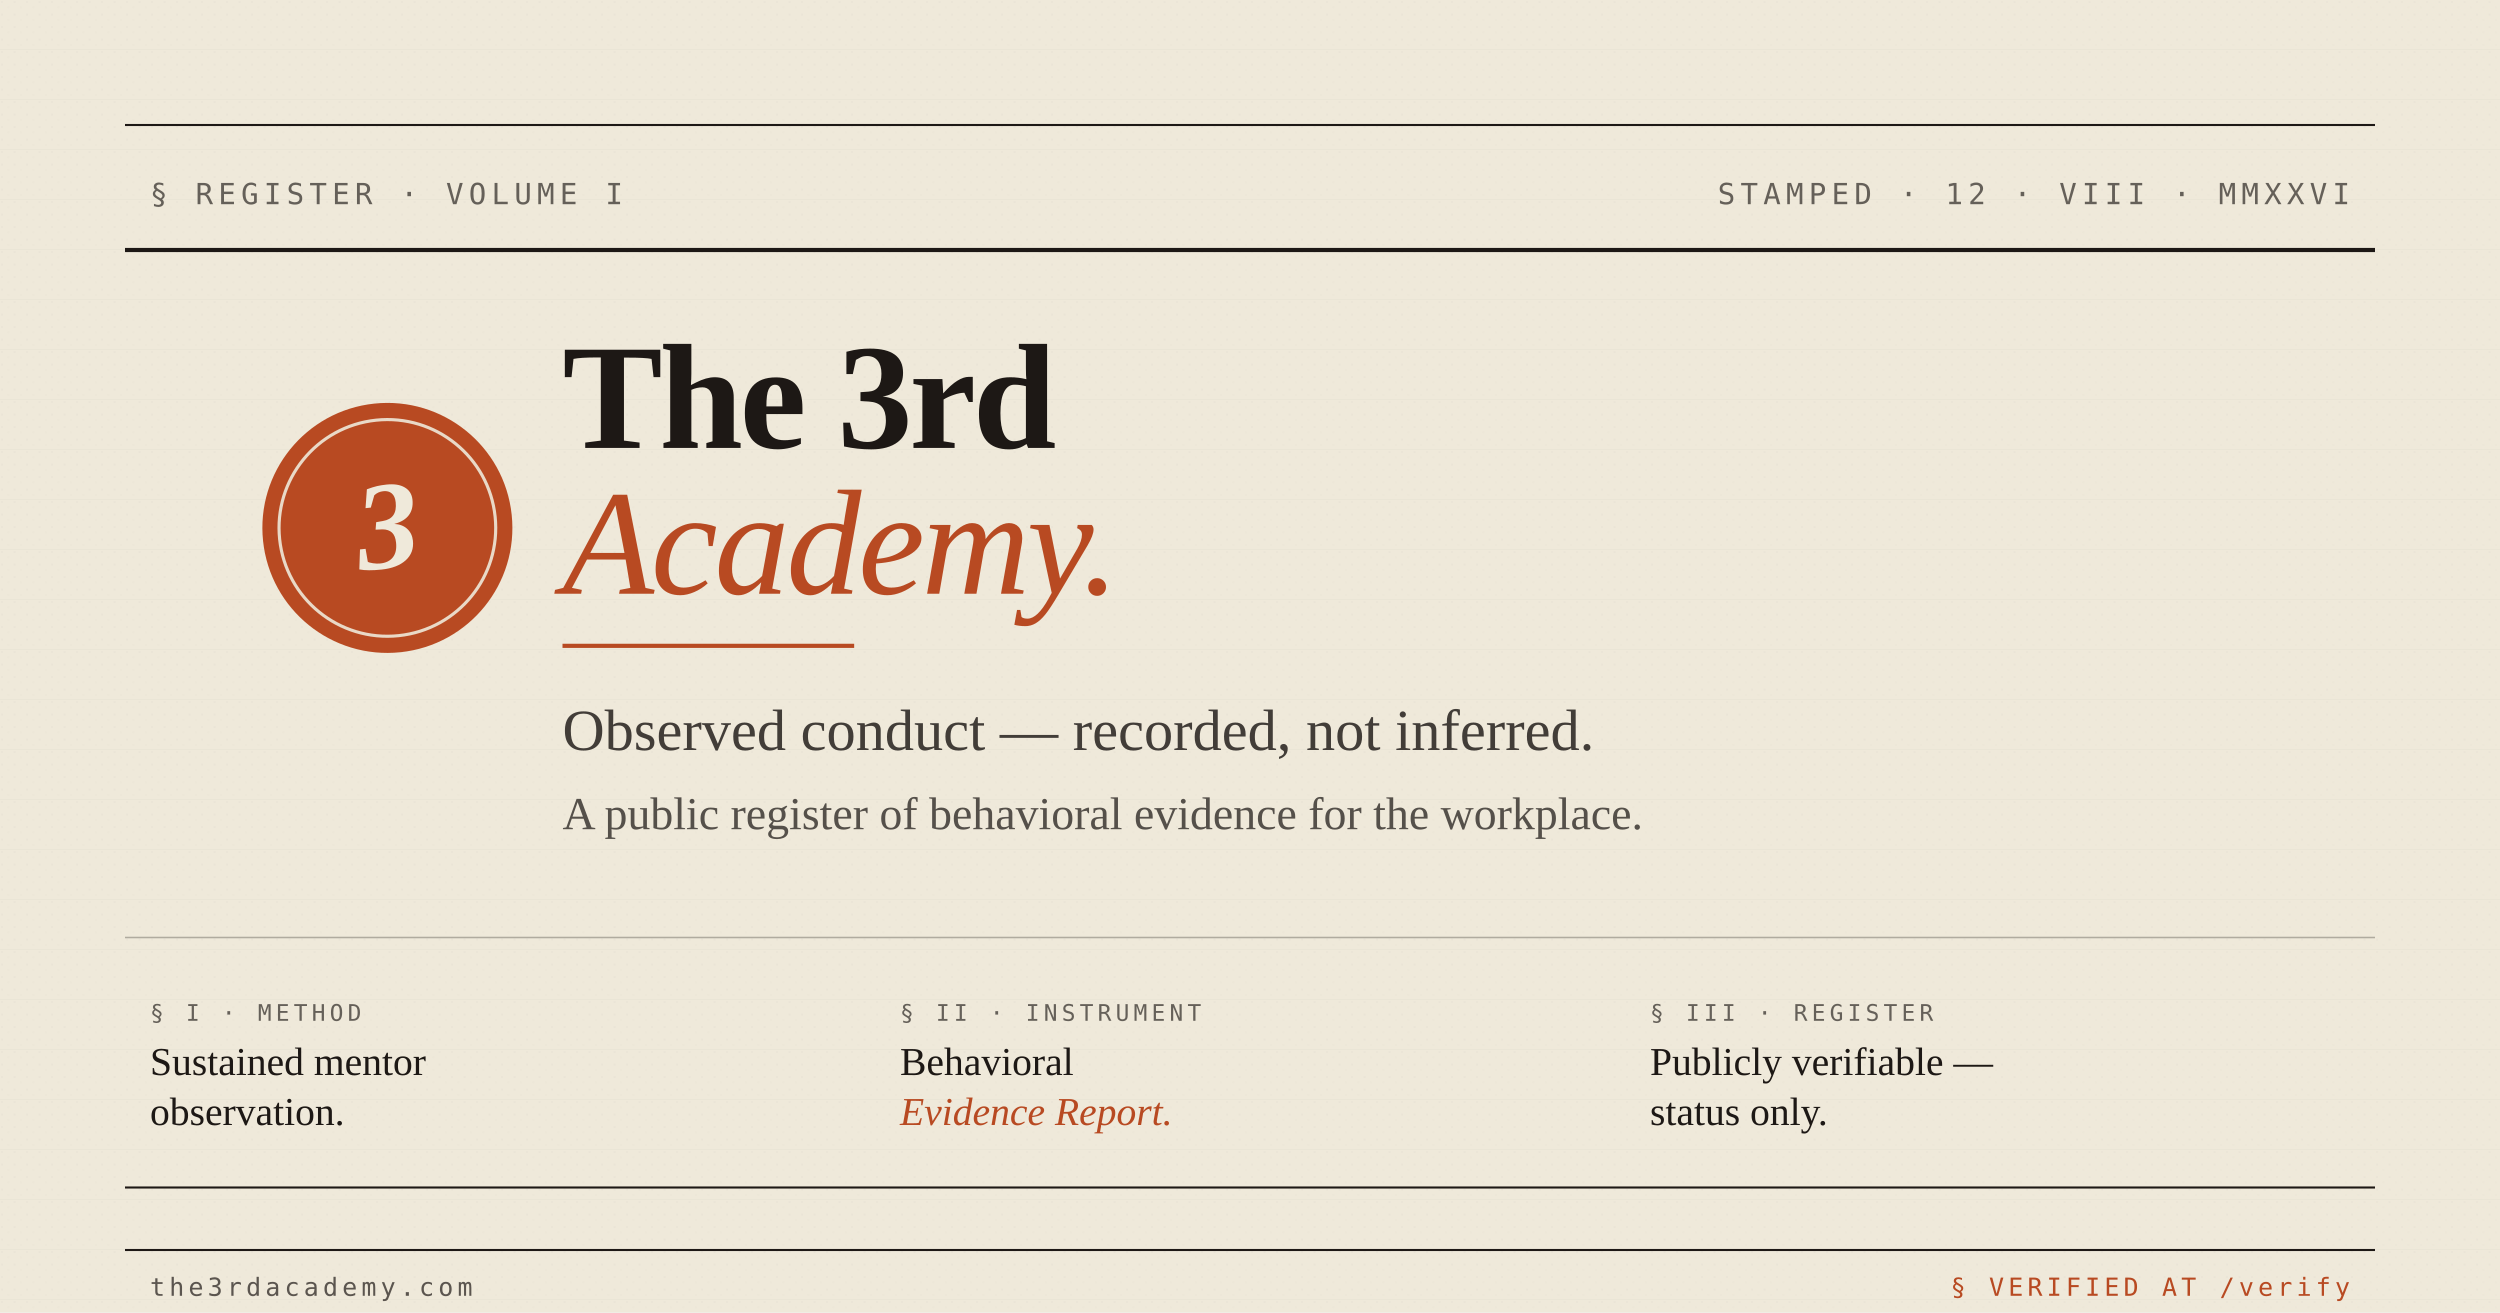
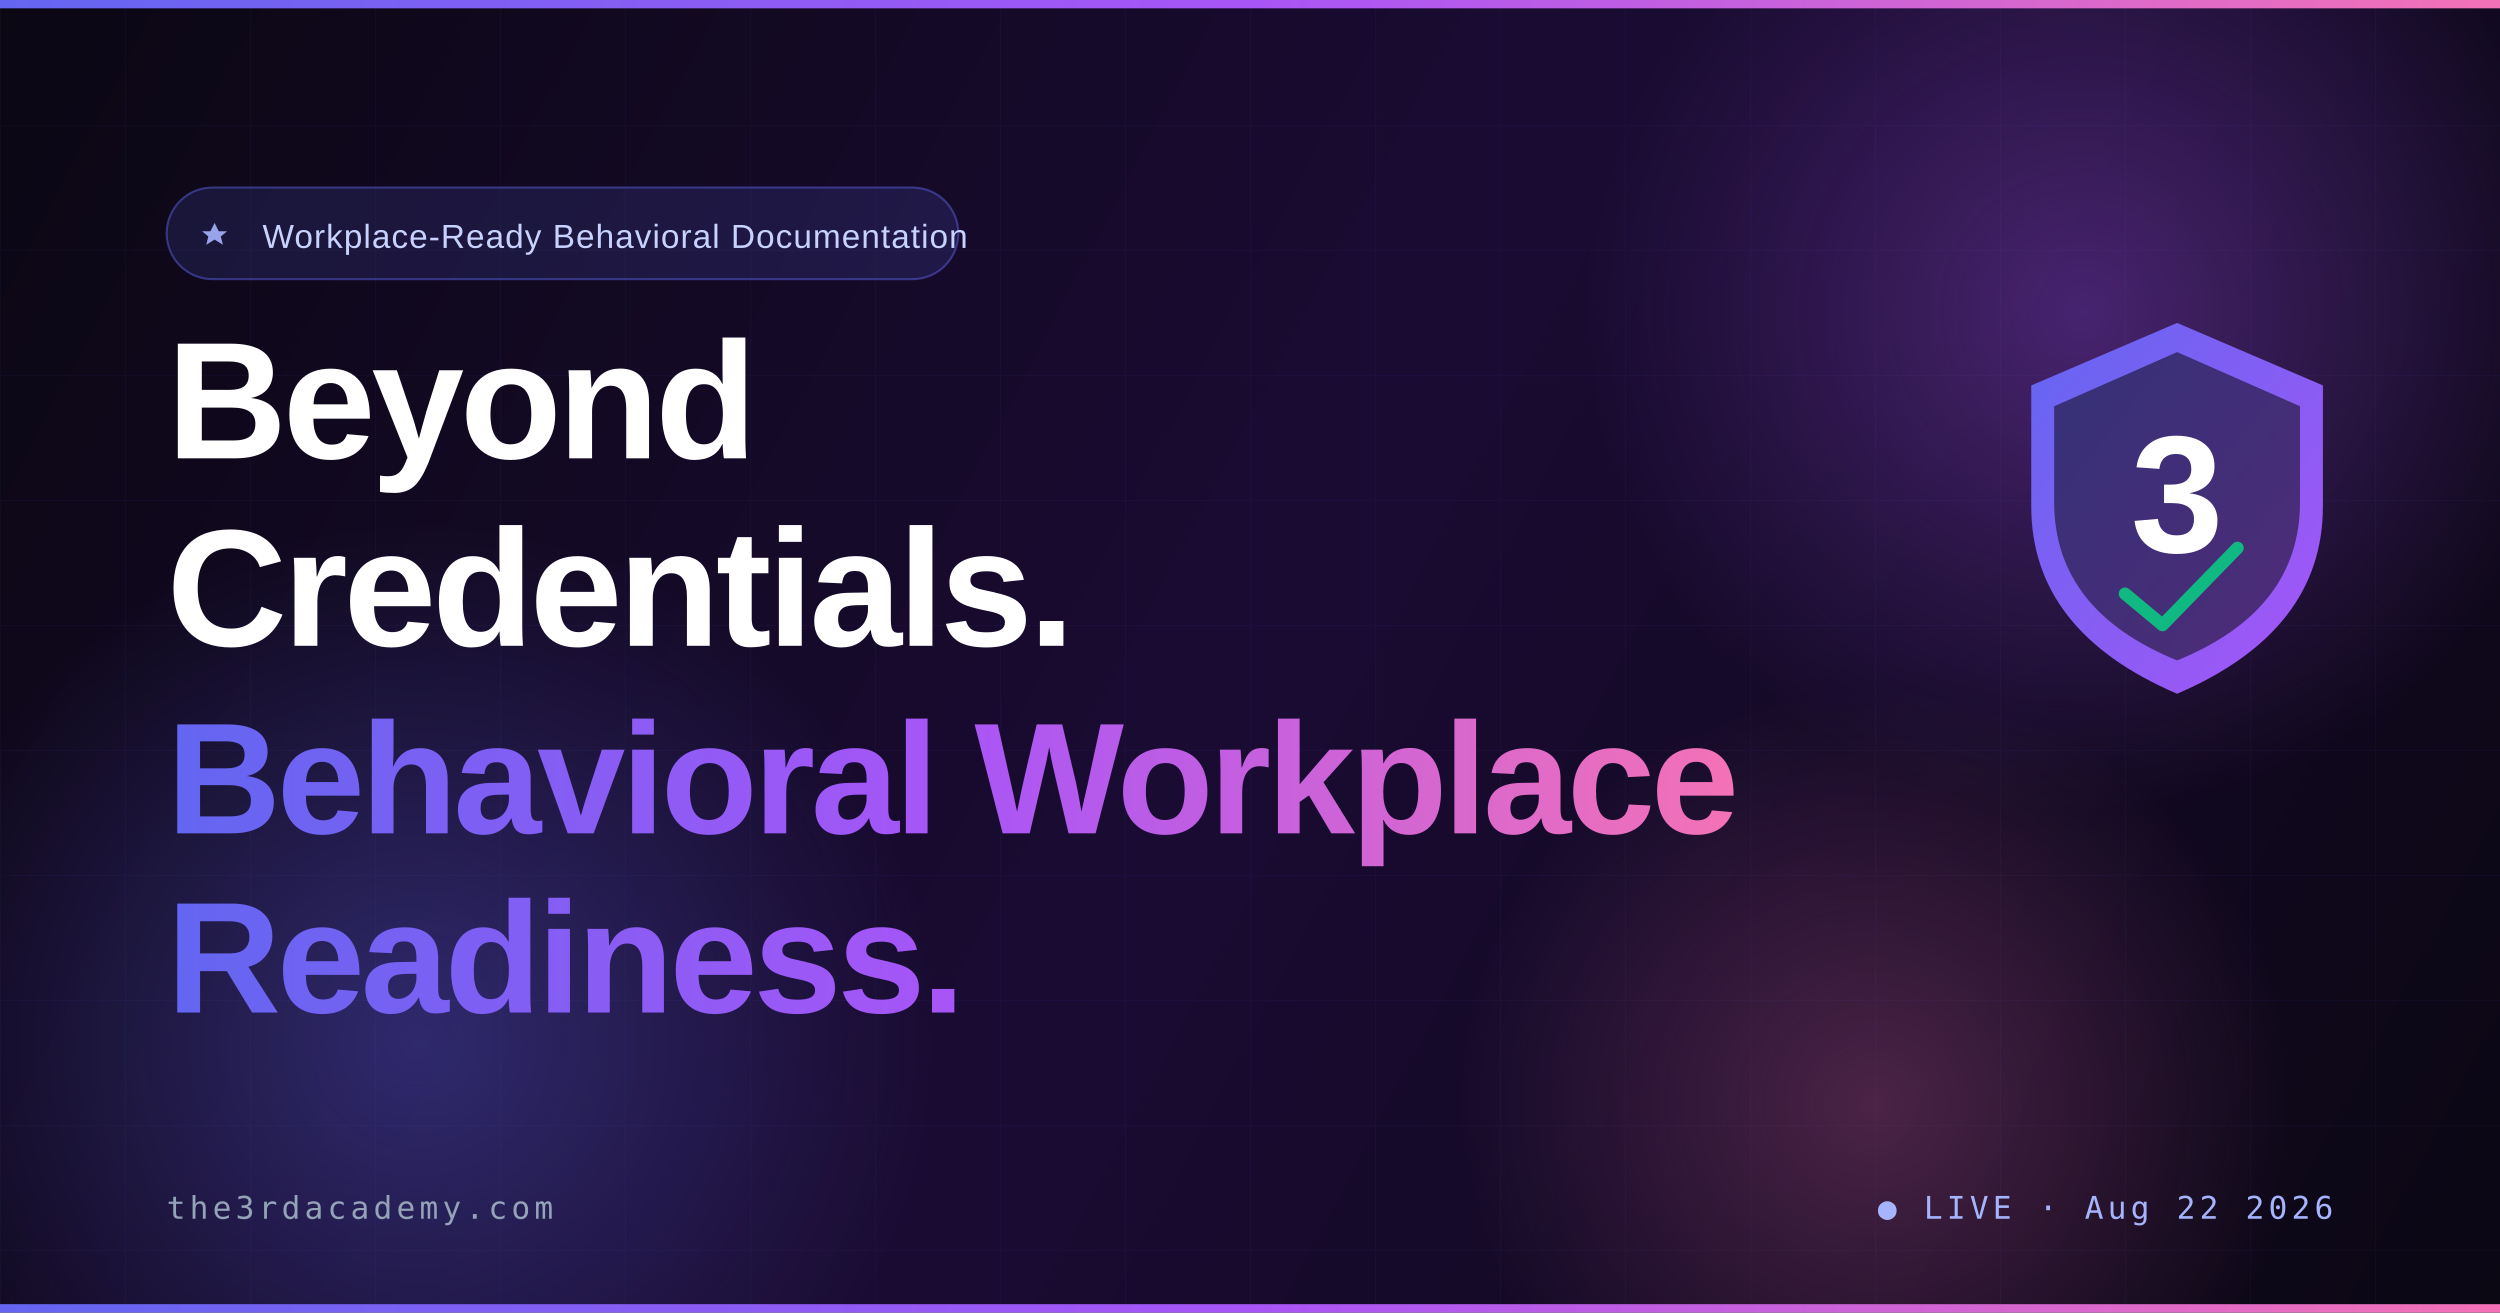
<svg xmlns="http://www.w3.org/2000/svg" width="1200" height="630" viewBox="0 0 1200 630" fill="none">
  <defs>
-     <pattern id="grain" x="0" y="0" width="6" height="6" patternUnits="userSpaceOnUse">
-       <rect width="6" height="6" fill="#EFE9DA" />
-       <circle cx="1" cy="1" r="0.35" fill="#1D1815" fill-opacity="0.05" />
-       <circle cx="4" cy="3.5" r="0.28" fill="#1D1815" fill-opacity="0.04" />
-     </pattern>
-     <pattern id="rule" x="0" y="0" width="1200" height="24" patternUnits="userSpaceOnUse">
-       <rect width="1200" height="24" fill="none" />
-       <line x1="0" y1="24" x2="1200" y2="24" stroke="#1D1815" stroke-opacity="0.05" stroke-width="0.5" />
+     <linearGradient id="bg" x1="0" y1="0" x2="1200" y2="630" gradientUnits="userSpaceOnUse">
+       <stop offset="0%" stop-color="#0B0713" />
+       <stop offset="50%" stop-color="#1A0B33" />
+       <stop offset="100%" stop-color="#0B0713" />
+     </linearGradient>
+     <linearGradient id="text-accent" x1="0" y1="0" x2="1" y2="0">
+       <stop offset="0%" stop-color="#6366F1" />
+       <stop offset="50%" stop-color="#A855F7" />
+       <stop offset="100%" stop-color="#F472B6" />
+     </linearGradient>
+     <linearGradient id="shield" x1="0" y1="0" x2="1" y2="1">
+       <stop offset="0%" stop-color="#6366F1" />
+       <stop offset="100%" stop-color="#A855F7" />
+     </linearGradient>
+     <radialGradient id="blob-indigo" cx="200" cy="500" r="250" gradientUnits="userSpaceOnUse">
+       <stop offset="0%" stop-color="#6366F1" stop-opacity="0.35" />
+       <stop offset="100%" stop-color="#6366F1" stop-opacity="0" />
+     </radialGradient>
+     <radialGradient id="blob-purple" cx="1000" cy="150" r="240" gradientUnits="userSpaceOnUse">
+       <stop offset="0%" stop-color="#A855F7" stop-opacity="0.35" />
+       <stop offset="100%" stop-color="#A855F7" stop-opacity="0" />
+     </radialGradient>
+     <radialGradient id="blob-pink" cx="900" cy="530" r="200" gradientUnits="userSpaceOnUse">
+       <stop offset="0%" stop-color="#F472B6" stop-opacity="0.25" />
+       <stop offset="100%" stop-color="#F472B6" stop-opacity="0" />
+     </radialGradient>
+     <pattern id="grid" width="60" height="60" patternUnits="userSpaceOnUse">
+       <path d="M60 0 L0 0 0 60" fill="none" stroke="#6366F1" stroke-opacity="0.05" stroke-width="1" />
    </pattern>
  </defs>
-   <rect width="1200" height="630" fill="url(#grain)" />
-   <rect width="1200" height="630" fill="url(#rule)" />
-   <line x1="60" y1="60" x2="1140" y2="60" stroke="#1D1815" stroke-width="1" />
-   <line x1="60" y1="570" x2="1140" y2="570" stroke="#1D1815" stroke-width="1" />
-   <text x="72" y="98" font-family="'JetBrains Mono', 'Menlo', 'Consolas', monospace" font-size="14" font-weight="500" fill="#1D1815" fill-opacity="0.65" letter-spacing="2.5" text-transform="uppercase">§ REGISTER · VOLUME I</text>
-   <text x="1128" y="98" font-family="'JetBrains Mono', 'Menlo', 'Consolas', monospace" font-size="14" font-weight="500" fill="#1D1815" fill-opacity="0.65" letter-spacing="2.5" text-anchor="end">STAMPED · 12 · VIII · MMXXVI</text>
-   <line x1="60" y1="120" x2="1140" y2="120" stroke="#1D1815" stroke-width="2" />
-   <g transform="translate(120, 200) rotate(-6)">
-     <circle cx="60" cy="60" r="60" fill="#B84A22" />
-     <circle cx="60" cy="60" r="52" fill="none" stroke="#EFE9DA" stroke-width="1.5" stroke-opacity="0.9" />
-     <text x="60" y="79" font-family="Georgia, 'Times New Roman', serif" font-size="60" font-weight="700" font-style="italic" fill="#EFE9DA" text-anchor="middle">3</text>
-   </g>
-   <text x="270" y="215" font-family="Georgia, 'Times New Roman', serif" font-size="72" font-weight="600" fill="#1D1815" letter-spacing="-1.5">The 3rd</text>
-   <text x="270" y="285" font-family="Georgia, 'Times New Roman', serif" font-size="72" font-weight="500" font-style="italic" fill="#B84A22" letter-spacing="-1.5">Academy.</text>
-   <line x1="270" y1="310" x2="410" y2="310" stroke="#B84A22" stroke-width="2" />
-   <text x="270" y="360" font-family="Georgia, 'Times New Roman', serif" font-size="28" font-weight="400" fill="#1D1815" fill-opacity="0.82">
-     Observed conduct — recorded, not inferred.
-   </text>
-   <text x="270" y="398" font-family="Georgia, 'Times New Roman', serif" font-size="22" font-weight="400" fill="#55504A">
-     A public register of behavioral evidence for the workplace.
-   </text>
-   <line x1="60" y1="450" x2="1140" y2="450" stroke="#1D1815" stroke-opacity="0.3" stroke-width="0.75" />
-   <g transform="translate(72, 490)">
-     <text font-family="'JetBrains Mono', 'Menlo', 'Consolas', monospace" font-size="11" font-weight="500" fill="#1D1815" fill-opacity="0.65" letter-spacing="2">§ I · METHOD</text>
-     <text y="26" font-family="Georgia, 'Times New Roman', serif" font-size="19" fill="#1D1815">
-       Sustained mentor
-     </text>
-     <text y="50" font-family="Georgia, 'Times New Roman', serif" font-size="19" fill="#1D1815">
-       observation.
+   <rect width="1200" height="630" fill="url(#bg)" />
+   <rect width="1200" height="630" fill="url(#grid)" />
+   <rect width="1200" height="630" fill="url(#blob-indigo)" />
+   <rect width="1200" height="630" fill="url(#blob-purple)" />
+   <rect width="1200" height="630" fill="url(#blob-pink)" />
+   <rect x="0" y="0" width="1200" height="4" fill="url(#text-accent)" />
+   <g transform="translate(80, 90)">
+     <rect x="0" y="0" width="380" height="44" rx="22" fill="#6366F1" fill-opacity="0.15" stroke="#6366F1" stroke-opacity="0.45" stroke-width="1" />
+     <path d="M22 22 L26 14 L30 22 L38 22 L32 27 L34 35 L26 30 L18 35 L20 27 L14 22 Z" fill="#A5B4FC" fill-opacity="0.9" transform="scale(0.5) translate(20 20)" />
+     <text x="46" y="29" font-family="Poppins, 'Helvetica Neue', Arial, sans-serif" font-size="16" font-weight="500" fill="#C7D2FE" letter-spacing="0.5">
+       Workplace-Ready Behavioral Documentation
    </text>
  </g>
-   <g transform="translate(432, 490)">
-     <text font-family="'JetBrains Mono', 'Menlo', 'Consolas', monospace" font-size="11" font-weight="500" fill="#1D1815" fill-opacity="0.65" letter-spacing="2">§ II · INSTRUMENT</text>
-     <text y="26" font-family="Georgia, 'Times New Roman', serif" font-size="19" fill="#1D1815">
-       Behavioral
+   <g transform="translate(970, 155)">
+     <path d="M75 0 L145 30 L145 88 Q145 148 75 178 Q5 148 5 88 L5 30 Z" fill="url(#shield)" />
+     <path d="M75 14 L134 40 L134 86 Q134 138 75 162 Q16 138 16 86 L16 40 Z" fill="#0B0713" opacity="0.55" />
+     <text x="75" y="110" font-family="Poppins, 'Helvetica Neue', Arial, sans-serif" font-size="80" font-weight="800" fill="#FFFFFF" text-anchor="middle">3</text>
+     <path d="M50 130 L68 145 L104 108" stroke="#10B981" stroke-width="6" fill="none" stroke-linecap="round" stroke-linejoin="round" />
+   </g>
+   <g transform="translate(80, 220)">
+     <text font-family="Poppins, 'Helvetica Neue', Arial, sans-serif" font-size="80" font-weight="800" fill="#FFFFFF" letter-spacing="-2">
+       <tspan x="0" y="0">Beyond</tspan>
+       <tspan x="0" y="90">Credentials.</tspan>
    </text>
-     <text y="50" font-family="Georgia, 'Times New Roman', serif" font-size="19" font-style="italic" fill="#B84A22">
-       Evidence Report.
+     <text font-family="Poppins, 'Helvetica Neue', Arial, sans-serif" font-size="76" font-weight="800" fill="url(#text-accent)" letter-spacing="-2">
+       <tspan x="0" y="180">Behavioral Workplace</tspan>
+       <tspan x="0" y="266">Readiness.</tspan>
    </text>
  </g>
-   <g transform="translate(792, 490)">
-     <text font-family="'JetBrains Mono', 'Menlo', 'Consolas', monospace" font-size="11" font-weight="500" fill="#1D1815" fill-opacity="0.65" letter-spacing="2">§ III · REGISTER</text>
-     <text y="26" font-family="Georgia, 'Times New Roman', serif" font-size="19" fill="#1D1815">
-       Publicly verifiable —
-     </text>
-     <text y="50" font-family="Georgia, 'Times New Roman', serif" font-size="19" fill="#1D1815">
-       status only.
+   <rect x="0" y="626" width="1200" height="4" fill="url(#text-accent)" />
+   <g transform="translate(80, 585)">
+     <text font-family="'JetBrains Mono', ui-monospace, monospace" font-size="15" font-weight="500" fill="#94A3B8" letter-spacing="2">
+       the3rdacademy.com
    </text>
  </g>
-   <line x1="60" y1="600" x2="1140" y2="600" stroke="#1D1815" stroke-width="1" />
-   <text x="72" y="622" font-family="'JetBrains Mono', 'Menlo', 'Consolas', monospace" font-size="12" font-weight="500" fill="#1D1815" fill-opacity="0.7" letter-spacing="2">the3rdacademy.com</text>
-   <text x="1128" y="622" font-family="'JetBrains Mono', 'Menlo', 'Consolas', monospace" font-size="12" font-weight="500" fill="#B84A22" letter-spacing="2" text-anchor="end">§ VERIFIED AT /verify</text>
+   <g transform="translate(1120, 585)">
+     <text font-family="'JetBrains Mono', ui-monospace, monospace" font-size="15" font-weight="500" fill="#A5B4FC" letter-spacing="2" text-anchor="end">
+       ● LIVE · Aug 22 2026
+     </text>
+   </g>
</svg>
